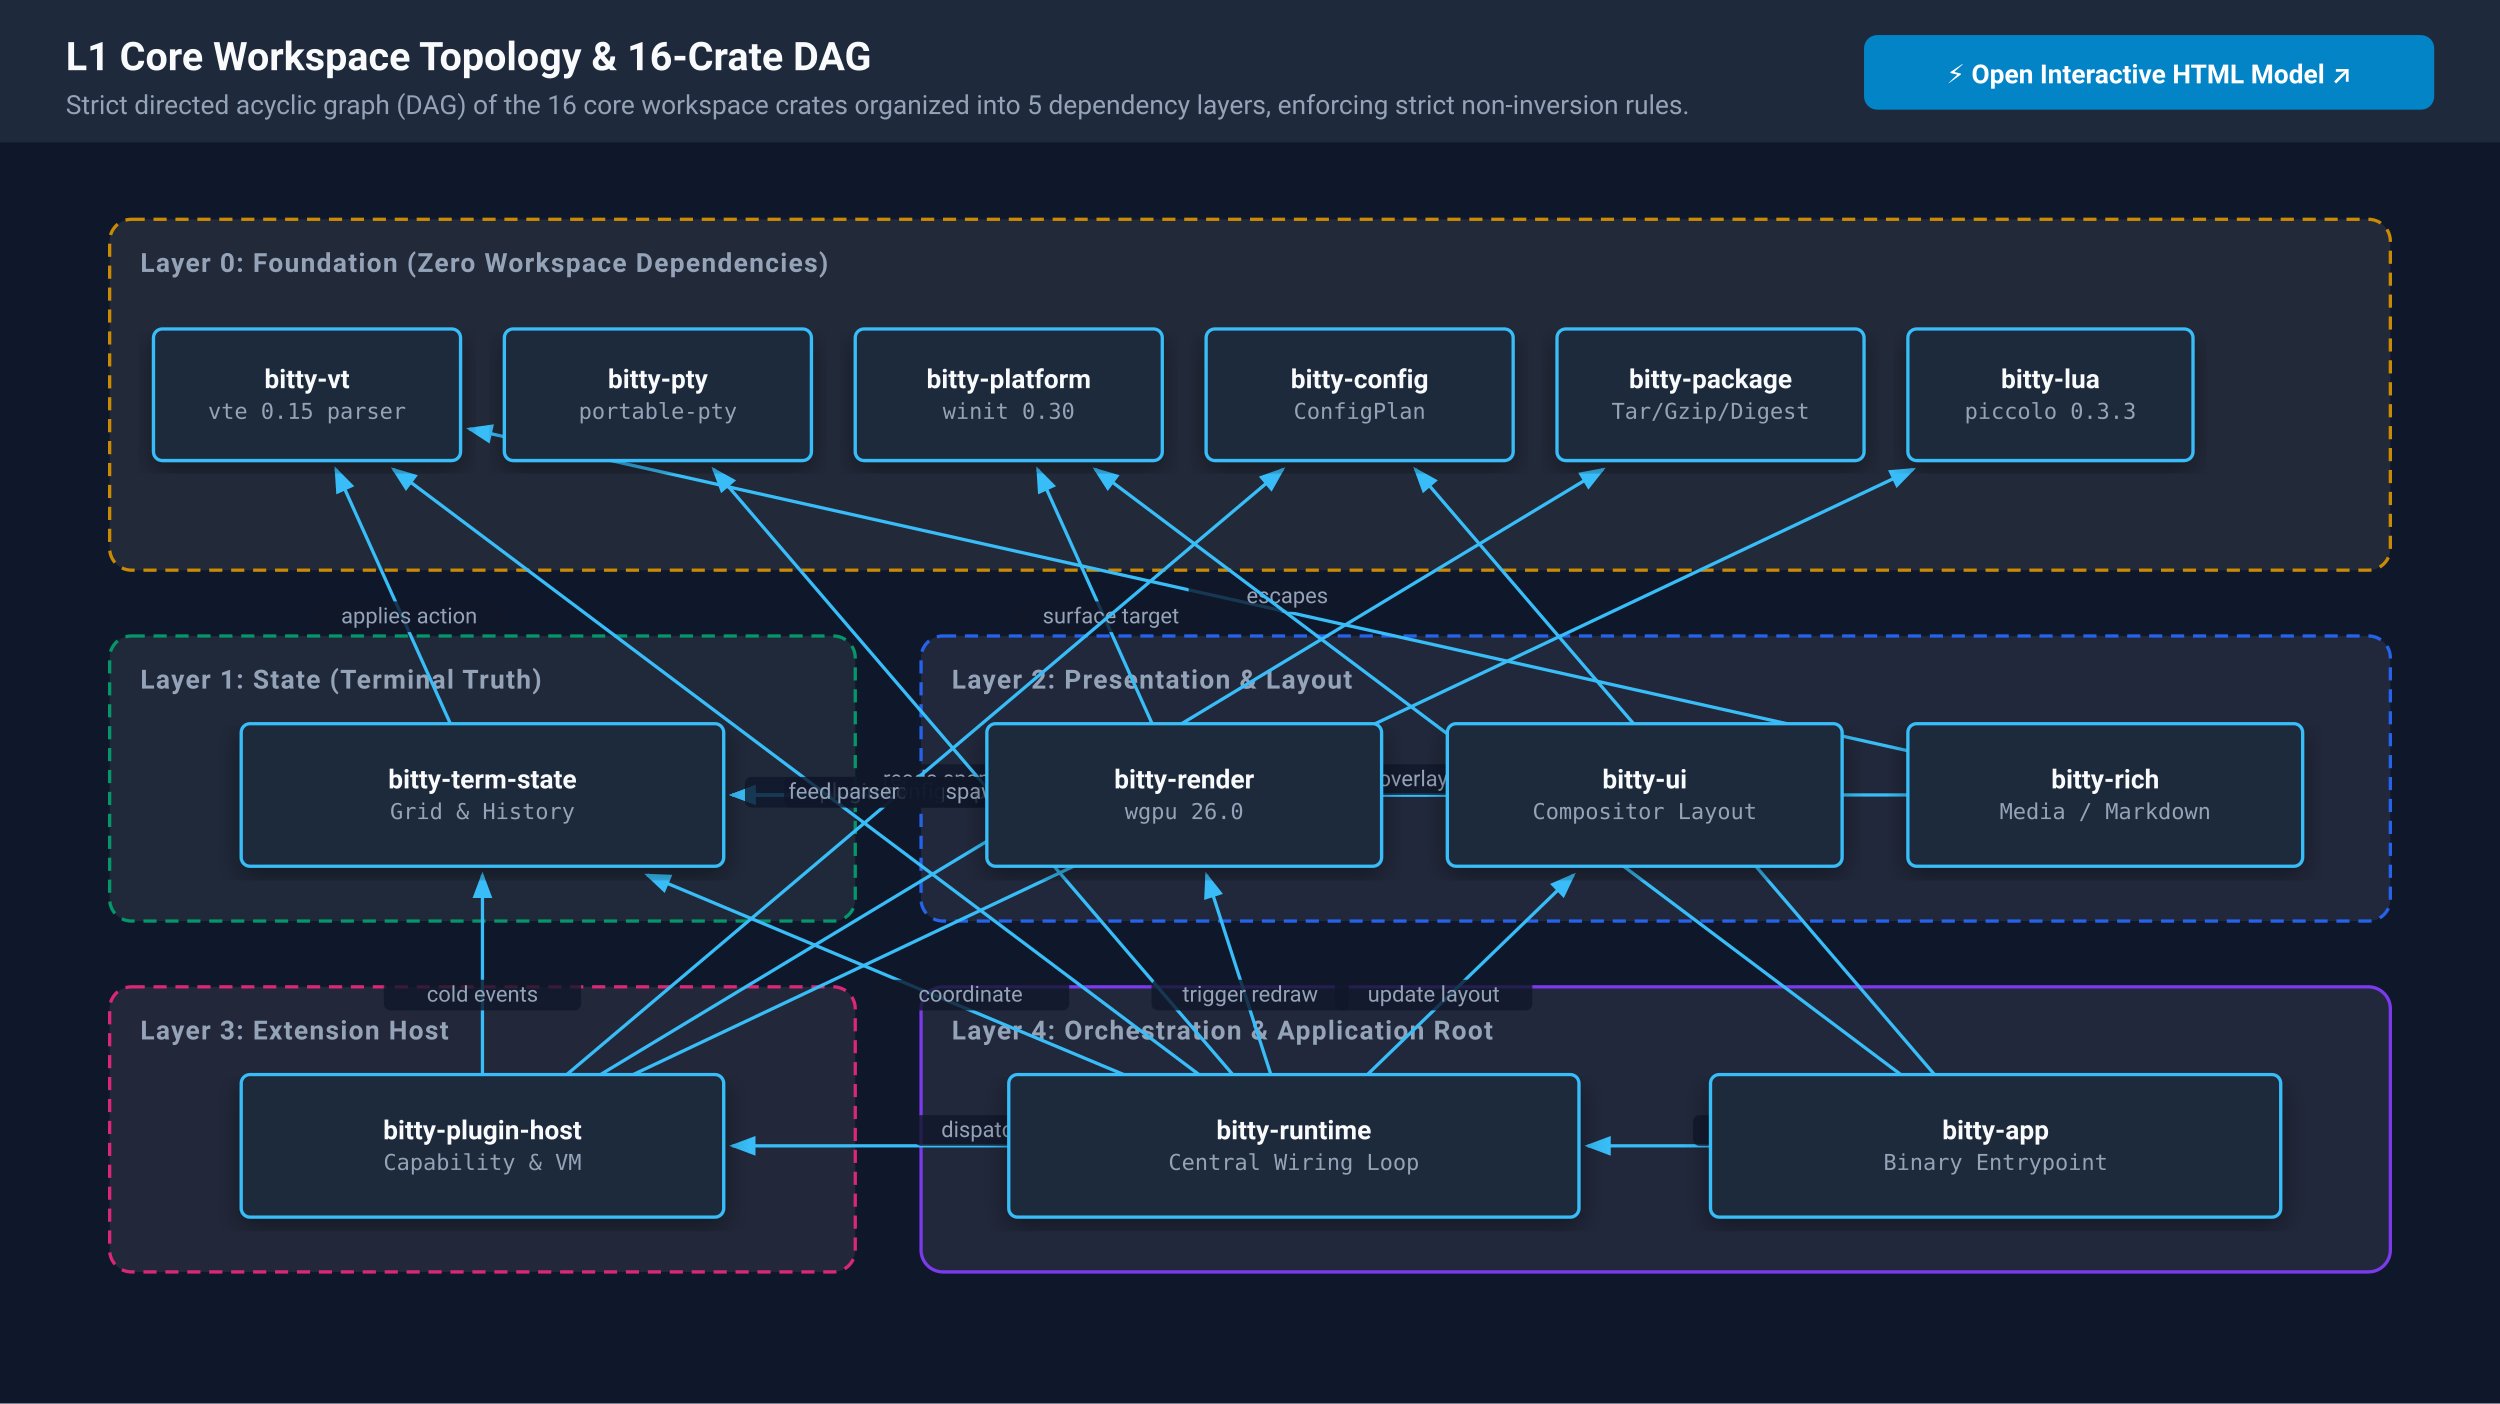
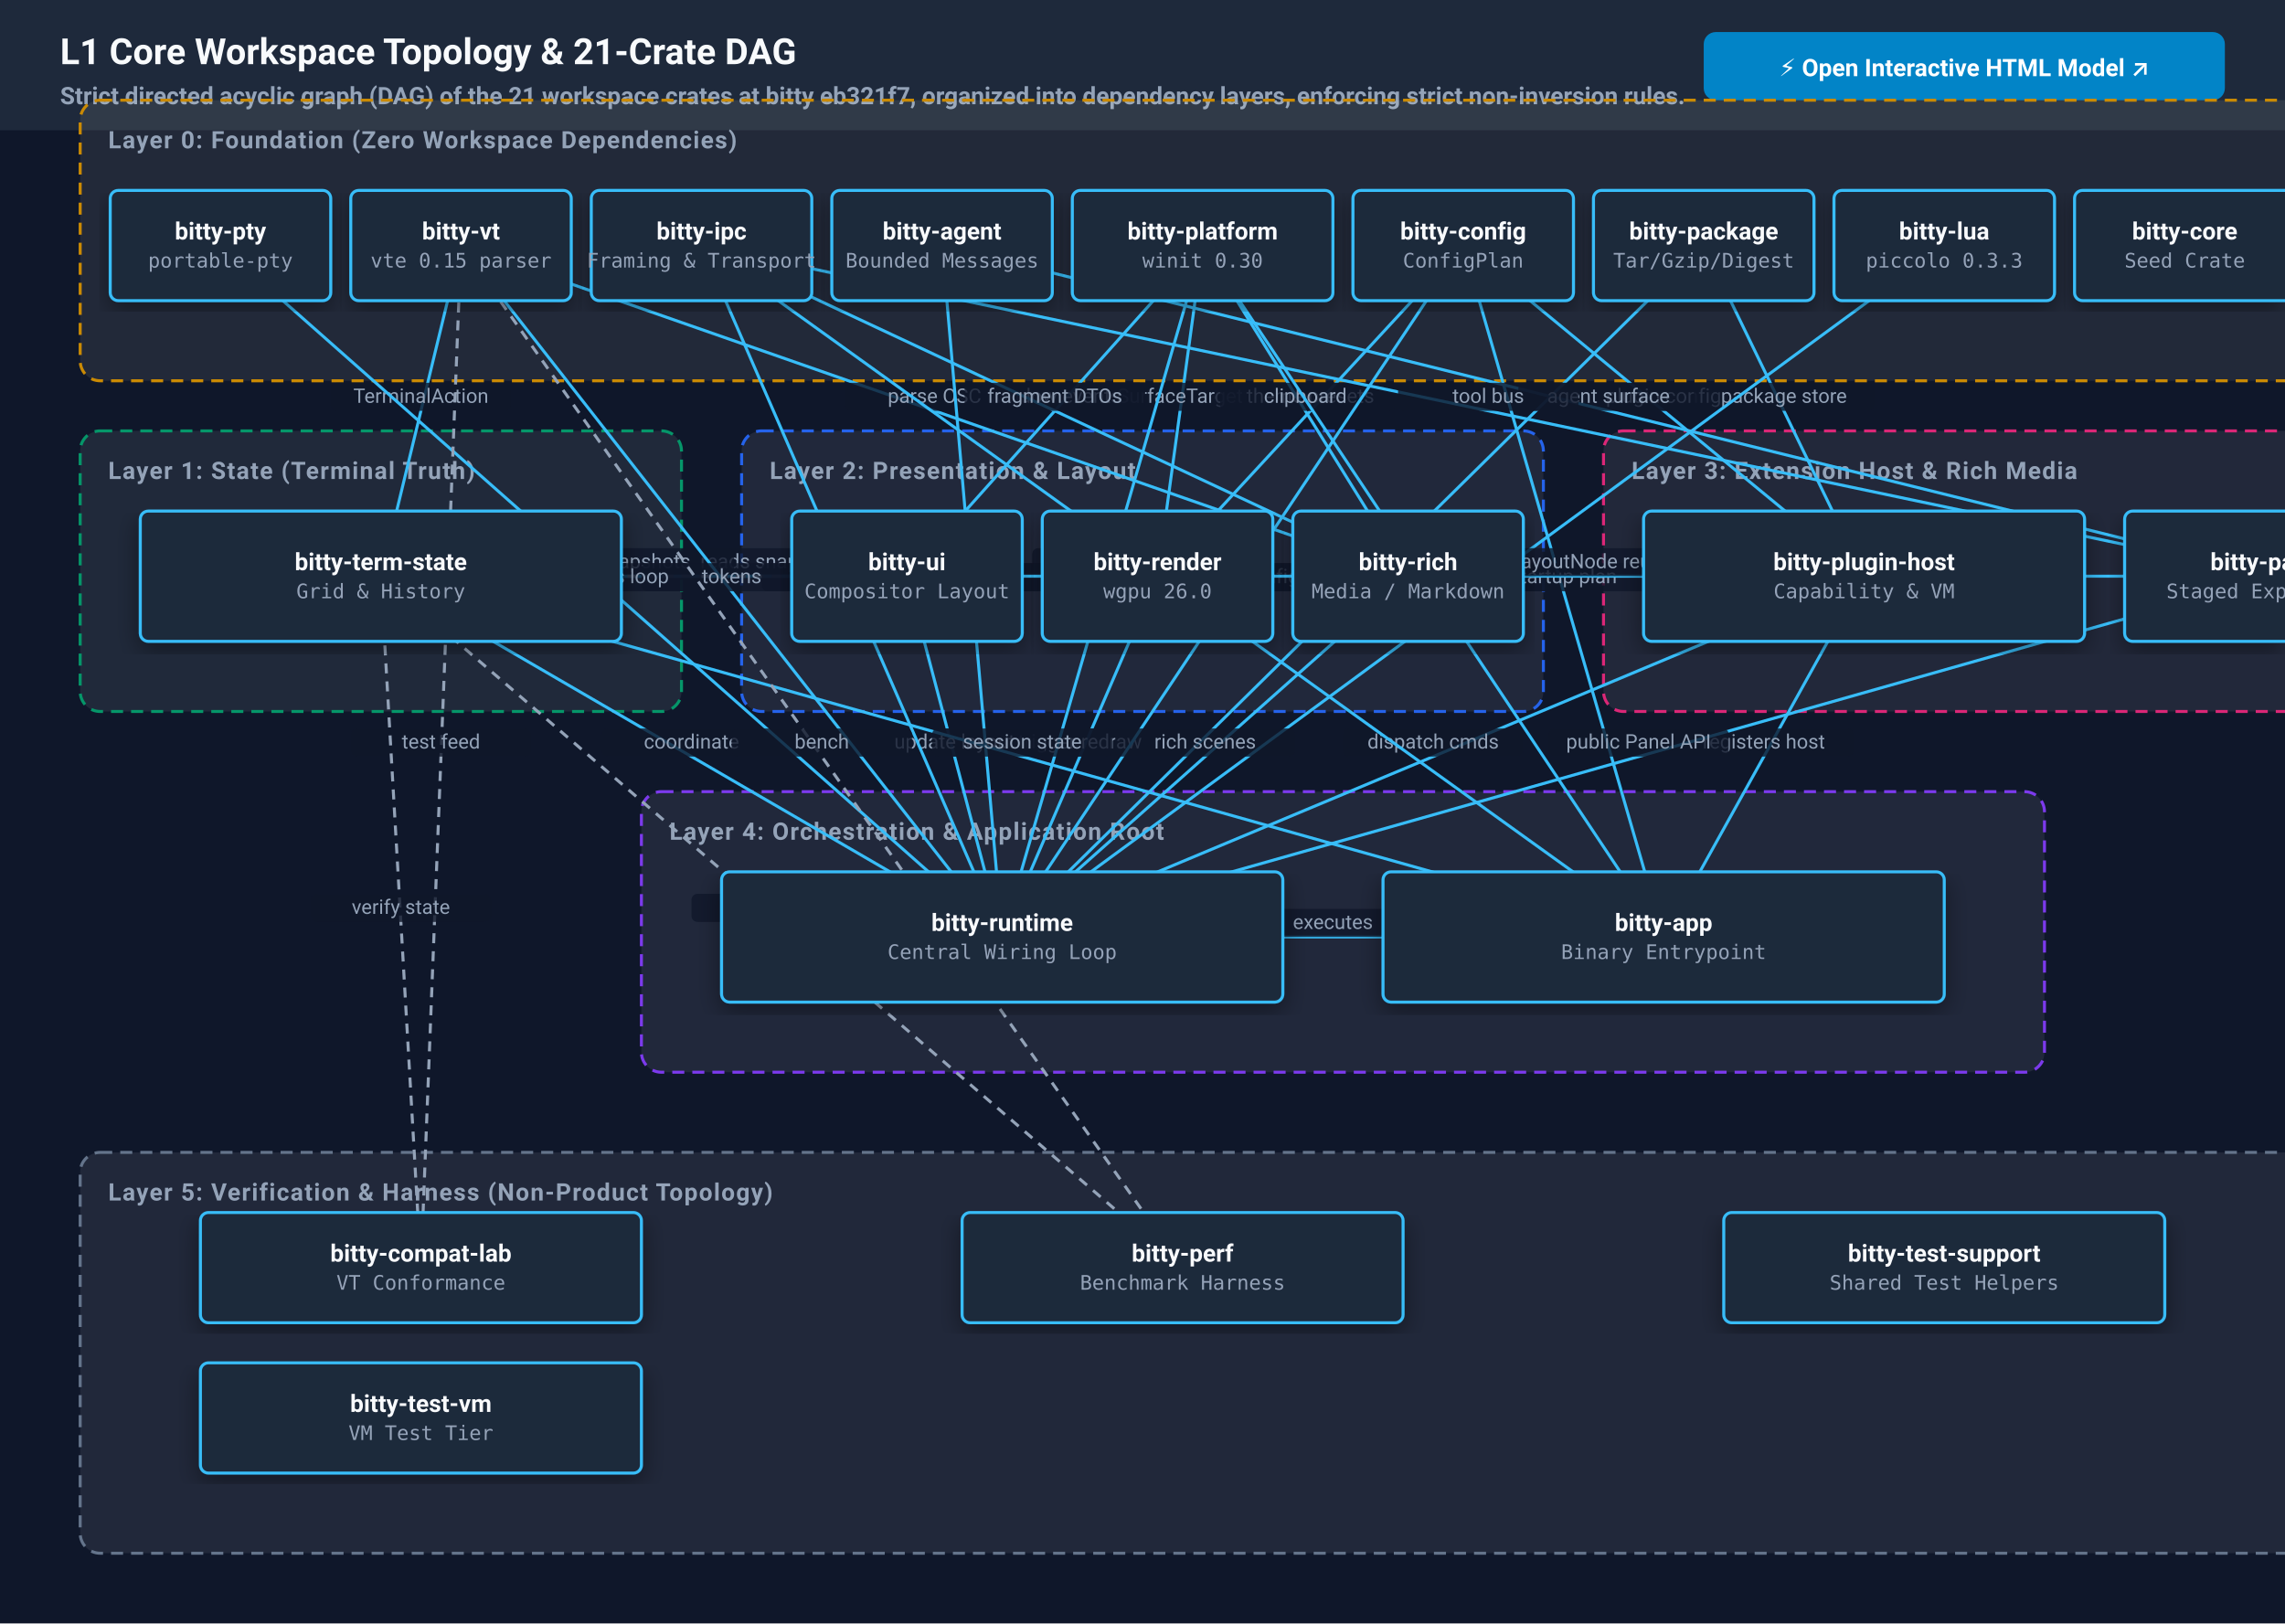
- <svg xmlns="http://www.w3.org/2000/svg" width="1140" height="640" viewBox="0 0 1140 640">
+ <svg xmlns="http://www.w3.org/2000/svg" width="1140" height="810" viewBox="0 0 1140 810">
  <defs>
    <marker id="arrow" markerWidth="8" markerHeight="6" refX="7" refY="3" orient="auto">
      <polygon points="0 0, 8 3, 0 6" fill="#38bdf8" />
    </marker>
    <marker id="arrow-dashed" markerWidth="8" markerHeight="6" refX="7" refY="3" orient="auto">
      <polygon points="0 0, 8 3, 0 6" fill="#94a3b8" />
    </marker>
    <filter id="shadow" x="-5%" y="-5%" width="110%" height="115%">
      <feDropShadow dx="0" dy="4" stdDeviation="6" flood-color="#000000" flood-opacity="0.4" />
    </filter>
  </defs>
  <style>
    .title { font-family: -apple-system, BlinkMacSystemFont, "Segoe UI", Roboto, sans-serif; font-size: 18px; font-weight: 700; fill: #f8fafc; }
-     .subtitle { font-family: -apple-system, BlinkMacSystemFont, "Segoe UI", Roboto, sans-serif; font-size: 12px; fill: #94a3b8; }
-     .badge { font-family: "JetBrains Mono", monospace; font-size: 11px; font-weight: 600; fill: #38bdf8; }
+     .subtitle { font-family: -apple-system, BlinkMacSystemFont, "Segoe UI", Roboto, sans-serif; font-size: 12px; font-weight: 700; fill: #94a3b8; }
    .group-label { font-family: -apple-system, BlinkMacSystemFont, "Segoe UI", Roboto, sans-serif; font-size: 12px; font-weight: 700; fill: #94a3b8; text-transform: uppercase; letter-spacing: 0.05em; }
    .node-title { font-family: -apple-system, BlinkMacSystemFont, "Segoe UI", Roboto, sans-serif; font-size: 12px; font-weight: 700; fill: #f8fafc; text-anchor: middle; }
    .node-sub { font-family: "JetBrains Mono", monospace; font-size: 10px; fill: #94a3b8; text-anchor: middle; }
-     .node-title-dark { font-family: -apple-system, BlinkMacSystemFont, "Segoe UI", Roboto, sans-serif; font-size: 12px; font-weight: 700; fill: #0f172a; text-anchor: middle; }
-     .node-sub-dark { font-family: "JetBrains Mono", monospace; font-size: 10px; fill: #334155; text-anchor: middle; }
    .edge-label { font-family: -apple-system, BlinkMacSystemFont, "Segoe UI", Roboto, sans-serif; font-size: 10px; fill: #94a3b8; text-anchor: middle; }
    .btn-link { font-family: -apple-system, BlinkMacSystemFont, "Segoe UI", Roboto, sans-serif; font-size: 12px; font-weight: 600; fill: #ffffff; }
  </style>
  <rect width="100%" height="100%" fill="#0f172a" />
  <rect x="0" y="0" width="1140" height="65" fill="#1e293b" />
-   <text x="30" y="32" class="title">L1 Core Workspace Topology &amp; 16-Crate DAG</text>
-   <text x="30" y="52" class="subtitle">Strict directed acyclic graph (DAG) of the 16 core workspace crates organized into 5 dependency layers, enforcing strict non-inversion rules.</text>
+   <text x="30" y="32" class="title">L1 Core Workspace Topology &amp; 21-Crate DAG</text>
+   <text x="30" y="52" class="subtitle">Strict directed acyclic graph (DAG) of the 21 workspace crates at bitty eb321f7, organized into dependency layers, enforcing strict non-inversion rules.</text>
  <a href="../interactive/01-core.html" target="_blank">
    <rect x="850" y="16" width="260" height="34" rx="6" fill="#0284c7" />
    <text x="980" y="38" class="btn-link" text-anchor="middle">⚡ Open Interactive HTML Model ↗</text>
  </a>
  <g id="group-foundation">
-     <rect x="50" y="100" width="1040" height="160" rx="10" fill="rgba(254, 252, 232, 0.08)" stroke="#ca8a04" stroke-width="1.5" stroke-dasharray="6,4" />
-     <text x="64" y="124" class="group-label">Layer 0: Foundation (Zero Workspace Dependencies)</text>
+     <rect x="40" y="50" width="1190" height="140" rx="10" fill="rgba(254, 252, 232, 0.08)" stroke="#ca8a04" stroke-width="1.5" stroke-dasharray="6,4" />
+     <text x="54" y="74" class="group-label">Layer 0: Foundation (Zero Workspace Dependencies)</text>
  </g>
  <g id="group-state">
-     <rect x="50" y="290" width="340" height="130" rx="10" fill="rgba(236, 253, 245, 0.08)" stroke="#059669" stroke-width="1.5" stroke-dasharray="6,4" />
-     <text x="64" y="314" class="group-label">Layer 1: State (Terminal Truth)</text>
+     <rect x="40" y="215" width="300" height="140" rx="10" fill="rgba(236, 253, 245, 0.08)" stroke="#059669" stroke-width="1.5" stroke-dasharray="6,4" />
+     <text x="54" y="239" class="group-label">Layer 1: State (Terminal Truth)</text>
  </g>
  <g id="group-presentation">
-     <rect x="420" y="290" width="670" height="130" rx="10" fill="rgba(239, 246, 255, 0.08)" stroke="#2563eb" stroke-width="1.5" stroke-dasharray="6,4" />
-     <text x="434" y="314" class="group-label">Layer 2: Presentation &amp; Layout</text>
+     <rect x="370" y="215" width="400" height="140" rx="10" fill="rgba(239, 246, 255, 0.08)" stroke="#2563eb" stroke-width="1.5" stroke-dasharray="6,4" />
+     <text x="384" y="239" class="group-label">Layer 2: Presentation &amp; Layout</text>
  </g>
  <g id="group-host">
-     <rect x="50" y="450" width="340" height="130" rx="10" fill="rgba(253, 242, 248, 0.08)" stroke="#db2777" stroke-width="1.5" stroke-dasharray="6,4" />
-     <text x="64" y="474" class="group-label">Layer 3: Extension Host</text>
+     <rect x="800" y="215" width="430" height="140" rx="10" fill="rgba(253, 242, 248, 0.08)" stroke="#db2777" stroke-width="1.5" stroke-dasharray="6,4" />
+     <text x="814" y="239" class="group-label">Layer 3: Extension Host &amp; Rich Media</text>
  </g>
  <g id="group-orchestration">
-     <rect x="420" y="450" width="670" height="130" rx="10" fill="rgba(245, 243, 255, 0.08)" stroke="#7c3aed" stroke-width="1.5" stroke-dasharray="none" />
-     <text x="434" y="474" class="group-label">Layer 4: Orchestration &amp; Application Root</text>
-   </g>
-   <line x1="220" y1="362.5" x2="153.151" y2="214" stroke="#38bdf8" stroke-width="1.5" marker-end="url(#arrow)" />
-   <rect x="141.575" y="274.25" width="90" height="14" rx="3" fill="#0f172a" fill-opacity="0.8" />
-   <text x="186.575" y="284.25" class="edge-label">applies action</text>
-   <line x1="540" y1="362.5" x2="334" y2="362.5" stroke="#38bdf8" stroke-width="1.5" marker-end="url(#arrow)" />
-   <rect x="392" y="348.5" width="90" height="14" rx="3" fill="#0f172a" fill-opacity="0.8" />
-   <text x="437" y="358.5" class="edge-label">reads snapshot</text>
-   <line x1="540" y1="362.5" x2="473.151" y2="214" stroke="#38bdf8" stroke-width="1.5" marker-end="url(#arrow)" />
-   <rect x="461.575" y="274.25" width="90" height="14" rx="3" fill="#0f172a" fill-opacity="0.8" />
-   <text x="506.575" y="284.25" class="edge-label">surface target</text>
-   <line x1="750" y1="362.5" x2="334" y2="362.5" stroke="#38bdf8" stroke-width="1.5" marker-end="url(#arrow)" />
-   <rect x="497" y="348.5" width="90" height="14" rx="3" fill="#0f172a" fill-opacity="0.8" />
-   <text x="542" y="358.5" class="edge-label">views</text>
-   <line x1="960" y1="362.5" x2="334" y2="362.5" stroke="#38bdf8" stroke-width="1.5" marker-end="url(#arrow)" />
-   <rect x="602" y="348.5" width="90" height="14" rx="3" fill="#0f172a" fill-opacity="0.8" />
-   <text x="647" y="358.5" class="edge-label">overlays</text>
-   <line x1="960" y1="362.5" x2="214" y2="195.579" stroke="#38bdf8" stroke-width="1.5" marker-end="url(#arrow)" />
-   <rect x="542" y="265.04" width="90" height="14" rx="3" fill="#0f172a" fill-opacity="0.8" />
-   <text x="587" y="275.04" class="edge-label">escapes</text>
-   <line x1="220" y1="522.5" x2="220" y2="399" stroke="#38bdf8" stroke-width="1.5" marker-end="url(#arrow)" />
-   <rect x="175" y="446.75" width="90" height="14" rx="3" fill="#0f172a" fill-opacity="0.8" />
-   <text x="220" y="456.75" class="edge-label">cold events</text>
-   <line x1="220" y1="522.5" x2="584.964" y2="214" stroke="#38bdf8" stroke-width="1.5" marker-end="url(#arrow)" />
-   <rect x="357.482" y="354.25" width="90" height="14" rx="3" fill="#0f172a" fill-opacity="0.8" />
-   <text x="402.482" y="364.25" class="edge-label">plugin config</text>
-   <line x1="220" y1="522.5" x2="730.949" y2="214" stroke="#38bdf8" stroke-width="1.5" marker-end="url(#arrow)" />
-   <rect x="430.474" y="354.25" width="90" height="14" rx="3" fill="#0f172a" fill-opacity="0.8" />
-   <text x="475.474" y="364.25" class="edge-label">package store</text>
-   <line x1="220" y1="522.5" x2="872.372" y2="214" stroke="#38bdf8" stroke-width="1.5" marker-end="url(#arrow)" />
-   <rect x="501.186" y="354.25" width="90" height="14" rx="3" fill="#0f172a" fill-opacity="0.8" />
-   <text x="546.186" y="364.25" class="edge-label">VM host</text>
-   <line x1="590" y1="522.5" x2="325.401" y2="214" stroke="#38bdf8" stroke-width="1.5" marker-end="url(#arrow)" />
-   <rect x="412.701" y="354.25" width="90" height="14" rx="3" fill="#0f172a" fill-opacity="0.8" />
-   <text x="457.701" y="364.25" class="edge-label">spawn child</text>
-   <line x1="590" y1="522.5" x2="179.416" y2="214" stroke="#38bdf8" stroke-width="1.5" marker-end="url(#arrow)" />
-   <rect x="339.708" y="354.25" width="90" height="14" rx="3" fill="#0f172a" fill-opacity="0.8" />
-   <text x="384.708" y="364.25" class="edge-label">feed parser</text>
-   <line x1="590" y1="522.5" x2="295.156" y2="399" stroke="#38bdf8" stroke-width="1.5" marker-end="url(#arrow)" />
-   <rect x="397.578" y="446.75" width="90" height="14" rx="3" fill="#0f172a" fill-opacity="0.8" />
-   <text x="442.578" y="456.75" class="edge-label">coordinate</text>
-   <line x1="590" y1="522.5" x2="550.156" y2="399" stroke="#38bdf8" stroke-width="1.5" marker-end="url(#arrow)" />
-   <rect x="525.078" y="446.75" width="90" height="14" rx="3" fill="#0f172a" fill-opacity="0.8" />
-   <text x="570.078" y="456.75" class="edge-label">trigger redraw</text>
-   <line x1="590" y1="522.5" x2="717.5" y2="399" stroke="#38bdf8" stroke-width="1.5" marker-end="url(#arrow)" />
-   <rect x="608.75" y="446.75" width="90" height="14" rx="3" fill="#0f172a" fill-opacity="0.8" />
-   <text x="653.75" y="456.75" class="edge-label">update layout</text>
-   <line x1="590" y1="522.5" x2="334" y2="522.5" stroke="#38bdf8" stroke-width="1.5" marker-end="url(#arrow)" />
-   <rect x="417" y="508.5" width="90" height="14" rx="3" fill="#0f172a" fill-opacity="0.8" />
-   <text x="462" y="518.5" class="edge-label">dispatch cmds</text>
-   <line x1="910" y1="522.5" x2="724" y2="522.5" stroke="#38bdf8" stroke-width="1.5" marker-end="url(#arrow)" />
-   <rect x="772" y="508.5" width="90" height="14" rx="3" fill="#0f172a" fill-opacity="0.8" />
-   <text x="817" y="518.5" class="edge-label">executes</text>
-   <line x1="910" y1="522.5" x2="499.416" y2="214" stroke="#38bdf8" stroke-width="1.5" marker-end="url(#arrow)" />
-   <rect x="659.708" y="354.25" width="90" height="14" rx="3" fill="#0f172a" fill-opacity="0.8" />
-   <text x="704.708" y="364.25" class="edge-label">creates window</text>
-   <line x1="910" y1="522.5" x2="645.401" y2="214" stroke="#38bdf8" stroke-width="1.5" marker-end="url(#arrow)" />
-   <rect x="732.701" y="354.25" width="90" height="14" rx="3" fill="#0f172a" fill-opacity="0.8" />
-   <text x="777.701" y="364.25" class="edge-label">loads config</text>
+     <rect x="320" y="395" width="700" height="140" rx="10" fill="rgba(245, 243, 255, 0.08)" stroke="#7c3aed" stroke-width="1.5" stroke-dasharray="6,4" />
+     <text x="334" y="419" class="group-label">Layer 4: Orchestration &amp; Application Root</text>
+   </g>
+   <g id="group-harness">
+     <rect x="40" y="575" width="1190" height="200" rx="10" fill="rgba(241, 245, 249, 0.08)" stroke="#64748b" stroke-width="1.5" stroke-dasharray="6,4" />
+     <text x="54" y="599" class="group-label">Layer 5: Verification &amp; Harness (Non-Product Topology)</text>
+   </g>
+   <line x1="190" y1="287.5" x2="230" y2="122.5" stroke-width="1.5" stroke="#38bdf8" marker-end="url(#arrow)" />
+   <rect x="165" y="191" width="90" height="14" rx="3" fill="#0f172a" fill-opacity="0.8" />
+   <text x="210" y="201" class="edge-label">TerminalAction</text>
+   <line x1="577.5" y1="287.5" x2="190" y2="287.5" stroke-width="1.5" stroke="#38bdf8" marker-end="url(#arrow)" />
+   <rect x="338.75" y="273.5" width="90" height="14" rx="3" fill="#0f172a" fill-opacity="0.8" />
+   <text x="383.75" y="283.5" class="edge-label">reads snapshot</text>
+   <line x1="577.5" y1="287.5" x2="600" y2="122.5" stroke-width="1.5" stroke="#38bdf8" marker-end="url(#arrow)" />
+   <rect x="543.75" y="191" width="90" height="14" rx="3" fill="#0f172a" fill-opacity="0.8" />
+   <text x="588.75" y="201" class="edge-label">SurfaceTarget</text>
+   <line x1="577.5" y1="287.5" x2="730" y2="122.5" stroke-width="1.5" stroke="#38bdf8" marker-end="url(#arrow)" />
+   <rect x="608.75" y="191" width="90" height="14" rx="3" fill="#0f172a" fill-opacity="0.8" />
+   <text x="653.75" y="201" class="edge-label">theme presets</text>
+   <line x1="600" y1="122.5" x2="452.5" y2="287.5" stroke-width="1.5" stroke="#38bdf8" marker-end="url(#arrow)" />
+   <rect x="481.25" y="191" width="90" height="14" rx="3" fill="#0f172a" fill-opacity="0.8" />
+   <text x="526.25" y="201" class="edge-label">window events</text>
+   <line x1="452.5" y1="287.5" x2="190" y2="287.5" stroke-width="1.5" stroke="#38bdf8" marker-end="url(#arrow)" />
+   <rect x="276.25" y="273.5" width="90" height="14" rx="3" fill="#0f172a" fill-opacity="0.8" />
+   <text x="321.25" y="283.5" class="edge-label">snapshots</text>
+   <line x1="702.5" y1="287.5" x2="190" y2="287.5" stroke-width="1.5" stroke="#38bdf8" marker-end="url(#arrow)" />
+   <rect x="401.25" y="273.5" width="90" height="14" rx="3" fill="#0f172a" fill-opacity="0.8" />
+   <text x="446.25" y="283.5" class="edge-label">anchors</text>
+   <line x1="702.5" y1="287.5" x2="230" y2="122.5" stroke-width="1.5" stroke="#38bdf8" marker-end="url(#arrow)" />
+   <rect x="421.25" y="191" width="90" height="14" rx="3" fill="#0f172a" fill-opacity="0.8" />
+   <text x="466.25" y="201" class="edge-label">parse OSC</text>
+   <line x1="702.5" y1="287.5" x2="600" y2="122.5" stroke-width="1.5" stroke="#38bdf8" marker-end="url(#arrow)" />
+   <rect x="606.25" y="191" width="90" height="14" rx="3" fill="#0f172a" fill-opacity="0.8" />
+   <text x="651.25" y="201" class="edge-label">clipboard</text>
+   <line x1="702.5" y1="287.5" x2="350" y2="122.5" stroke-width="1.5" stroke="#38bdf8" marker-end="url(#arrow)" />
+   <rect x="481.25" y="191" width="90" height="14" rx="3" fill="#0f172a" fill-opacity="0.8" />
+   <text x="526.25" y="201" class="edge-label">fragment DTOs</text>
+   <line x1="930" y1="287.5" x2="190" y2="287.5" stroke-width="1.5" stroke-dasharray="5,4" stroke="#94a3b8" marker-end="url(#arrow-dashed)" />
+   <rect x="515" y="273.5" width="90" height="14" rx="3" fill="#0f172a" fill-opacity="0.8" />
+   <text x="560" y="283.5" class="edge-label">cold events</text>
+   <line x1="930" y1="287.5" x2="730" y2="122.5" stroke-width="1.5" stroke="#38bdf8" marker-end="url(#arrow)" />
+   <rect x="785" y="191" width="90" height="14" rx="3" fill="#0f172a" fill-opacity="0.8" />
+   <text x="830" y="201" class="edge-label">plugin config</text>
+   <line x1="930" y1="287.5" x2="850" y2="122.5" stroke-width="1.5" stroke="#38bdf8" marker-end="url(#arrow)" />
+   <rect x="845" y="191" width="90" height="14" rx="3" fill="#0f172a" fill-opacity="0.8" />
+   <text x="890" y="201" class="edge-label">package store</text>
+   <line x1="500" y1="467.5" x2="230" y2="122.5" stroke-width="1.5" stroke="#38bdf8" marker-end="url(#arrow)" />
+   <rect x="320" y="281" width="90" height="14" rx="3" fill="#0f172a" fill-opacity="0.8" />
+   <text x="365" y="291" class="edge-label">tokens</text>
+   <line x1="500" y1="467.5" x2="190" y2="287.5" stroke-width="1.5" stroke="#38bdf8" marker-end="url(#arrow)" />
+   <rect x="300" y="363.5" width="90" height="14" rx="3" fill="#0f172a" fill-opacity="0.8" />
+   <text x="345" y="373.5" class="edge-label">coordinate</text>
+   <line x1="500" y1="467.5" x2="110" y2="122.5" stroke-width="1.5" stroke="#38bdf8" marker-end="url(#arrow)" />
+   <rect x="260" y="281" width="90" height="14" rx="3" fill="#0f172a" fill-opacity="0.8" />
+   <text x="305" y="291" class="edge-label">process loop</text>
+   <line x1="500" y1="467.5" x2="577.5" y2="287.5" stroke-width="1.5" stroke="#38bdf8" marker-end="url(#arrow)" />
+   <rect x="493.75" y="363.5" width="90" height="14" rx="3" fill="#0f172a" fill-opacity="0.8" />
+   <text x="538.75" y="373.5" class="edge-label">trigger redraw</text>
+   <line x1="500" y1="467.5" x2="600" y2="122.5" stroke-width="1.5" stroke="#38bdf8" marker-end="url(#arrow)" />
+   <rect x="505" y="281" width="90" height="14" rx="3" fill="#0f172a" fill-opacity="0.8" />
+   <text x="550" y="291" class="edge-label">event loop</text>
+   <line x1="500" y1="467.5" x2="452.5" y2="287.5" stroke-width="1.5" stroke="#38bdf8" marker-end="url(#arrow)" />
+   <rect x="431.25" y="363.5" width="90" height="14" rx="3" fill="#0f172a" fill-opacity="0.8" />
+   <text x="476.25" y="373.5" class="edge-label">update layout</text>
+   <line x1="500" y1="467.5" x2="930" y2="287.5" stroke-width="1.5" stroke="#38bdf8" marker-end="url(#arrow)" />
+   <rect x="670" y="363.5" width="90" height="14" rx="3" fill="#0f172a" fill-opacity="0.8" />
+   <text x="715" y="373.5" class="edge-label">dispatch cmds</text>
+   <line x1="500" y1="467.5" x2="730" y2="122.5" stroke-width="1.5" stroke="#38bdf8" marker-end="url(#arrow)" />
+   <rect x="570" y="281" width="90" height="14" rx="3" fill="#0f172a" fill-opacity="0.8" />
+   <text x="615" y="291" class="edge-label">RuntimeConfig</text>
+   <line x1="500" y1="467.5" x2="850" y2="122.5" stroke-width="1.5" stroke="#38bdf8" marker-end="url(#arrow)" />
+   <rect x="630" y="281" width="90" height="14" rx="3" fill="#0f172a" fill-opacity="0.8" />
+   <text x="675" y="291" class="edge-label">store</text>
+   <line x1="500" y1="467.5" x2="970" y2="122.5" stroke-width="1.5" stroke="#38bdf8" marker-end="url(#arrow)" />
+   <rect x="690" y="281" width="90" height="14" rx="3" fill="#0f172a" fill-opacity="0.8" />
+   <text x="735" y="291" class="edge-label">eval</text>
+   <line x1="500" y1="467.5" x2="350" y2="122.5" stroke-width="1.5" stroke="#38bdf8" marker-end="url(#arrow)" />
+   <rect x="380" y="281" width="90" height="14" rx="3" fill="#0f172a" fill-opacity="0.8" />
+   <text x="425" y="291" class="edge-label">IPC framing</text>
+   <line x1="500" y1="467.5" x2="470" y2="122.5" stroke-width="1.5" stroke="#38bdf8" marker-end="url(#arrow)" />
+   <rect x="440" y="281" width="90" height="14" rx="3" fill="#0f172a" fill-opacity="0.8" />
+   <text x="485" y="291" class="edge-label">agent state</text>
+   <line x1="500" y1="467.5" x2="702.5" y2="287.5" stroke-width="1.5" stroke="#38bdf8" marker-end="url(#arrow)" />
+   <rect x="556.25" y="363.5" width="90" height="14" rx="3" fill="#0f172a" fill-opacity="0.8" />
+   <text x="601.25" y="373.5" class="edge-label">rich scenes</text>
+   <line x1="830" y1="467.5" x2="500" y2="467.5" stroke-width="1.5" stroke="#38bdf8" marker-end="url(#arrow)" />
+   <rect x="620" y="453.5" width="90" height="14" rx="3" fill="#0f172a" fill-opacity="0.8" />
+   <text x="665" y="463.5" class="edge-label">executes</text>
+   <line x1="830" y1="467.5" x2="600" y2="122.5" stroke-width="1.5" stroke="#38bdf8" marker-end="url(#arrow)" />
+   <rect x="670" y="281" width="90" height="14" rx="3" fill="#0f172a" fill-opacity="0.8" />
+   <text x="715" y="291" class="edge-label">owns window</text>
+   <line x1="830" y1="467.5" x2="730" y2="122.5" stroke-width="1.5" stroke="#38bdf8" marker-end="url(#arrow)" />
+   <rect x="735" y="281" width="90" height="14" rx="3" fill="#0f172a" fill-opacity="0.8" />
+   <text x="780" y="291" class="edge-label">startup plan</text>
+   <line x1="830" y1="467.5" x2="350" y2="122.5" stroke-width="1.5" stroke="#38bdf8" marker-end="url(#arrow)" />
+   <rect x="545" y="281" width="90" height="14" rx="3" fill="#0f172a" fill-opacity="0.8" />
+   <text x="590" y="291" class="edge-label">IPC server</text>
+   <line x1="830" y1="467.5" x2="930" y2="287.5" stroke-width="1.5" stroke="#38bdf8" marker-end="url(#arrow)" />
+   <rect x="835" y="363.5" width="90" height="14" rx="3" fill="#0f172a" fill-opacity="0.8" />
+   <text x="880" y="373.5" class="edge-label">registers host</text>
+   <line x1="830" y1="467.5" x2="190" y2="287.5" stroke-width="1.5" stroke="#38bdf8" marker-end="url(#arrow)" />
+   <rect x="465" y="363.5" width="90" height="14" rx="3" fill="#0f172a" fill-opacity="0.8" />
+   <text x="510" y="373.5" class="edge-label">session state</text>
+   <line x1="210" y1="632.5" x2="230" y2="122.5" stroke-width="1.5" stroke-dasharray="5,4" stroke="#94a3b8" marker-end="url(#arrow-dashed)" />
+   <rect x="175" y="363.5" width="90" height="14" rx="3" fill="#0f172a" fill-opacity="0.8" />
+   <text x="220" y="373.5" class="edge-label">test feed</text>
+   <line x1="210" y1="632.5" x2="190" y2="287.5" stroke-width="1.5" stroke-dasharray="5,4" stroke="#94a3b8" marker-end="url(#arrow-dashed)" />
+   <rect x="155" y="446" width="90" height="14" rx="3" fill="#0f172a" fill-opacity="0.8" />
+   <text x="200" y="456" class="edge-label">verify state</text>
+   <line x1="590" y1="632.5" x2="190" y2="287.5" stroke-width="1.5" stroke-dasharray="5,4" stroke="#94a3b8" marker-end="url(#arrow-dashed)" />
+   <rect x="345" y="446" width="90" height="14" rx="3" fill="#0f172a" fill-opacity="0.8" />
+   <text x="390" y="456" class="edge-label">bench</text>
+   <line x1="590" y1="632.5" x2="230" y2="122.5" stroke-width="1.5" stroke-dasharray="5,4" stroke="#94a3b8" marker-end="url(#arrow-dashed)" />
+   <rect x="365" y="363.5" width="90" height="14" rx="3" fill="#0f172a" fill-opacity="0.8" />
+   <text x="410" y="373.5" class="edge-label">bench</text>
+   <line x1="1135" y1="287.5" x2="500" y2="467.5" stroke-width="1.5" stroke="#38bdf8" marker-end="url(#arrow)" />
+   <rect x="772.5" y="363.5" width="90" height="14" rx="3" fill="#0f172a" fill-opacity="0.8" />
+   <text x="817.5" y="373.5" class="edge-label">public Panel API</text>
+   <line x1="1135" y1="287.5" x2="452.5" y2="287.5" stroke-width="1.5" stroke="#38bdf8" marker-end="url(#arrow)" />
+   <rect x="748.75" y="273.5" width="90" height="14" rx="3" fill="#0f172a" fill-opacity="0.8" />
+   <text x="793.75" y="283.5" class="edge-label">LayoutNode reuse</text>
+   <line x1="1135" y1="287.5" x2="470" y2="122.5" stroke-width="1.5" stroke="#38bdf8" marker-end="url(#arrow)" />
+   <rect x="757.5" y="191" width="90" height="14" rx="3" fill="#0f172a" fill-opacity="0.8" />
+   <text x="802.5" y="201" class="edge-label">agent surface</text>
+   <line x1="1135" y1="287.5" x2="350" y2="122.5" stroke-width="1.5" stroke="#38bdf8" marker-end="url(#arrow)" />
+   <rect x="697.5" y="191" width="90" height="14" rx="3" fill="#0f172a" fill-opacity="0.8" />
+   <text x="742.5" y="201" class="edge-label">tool bus</text>
+   <g id="node-pty" filter="url(#shadow)">
+     <a href="../interactive/01-core.html" target="_blank">
+       <rect x="55" y="95" width="110" height="55" rx="4" fill="#1e293b" stroke="#38bdf8" stroke-width="1.5" />
+     </a>
+     <text x="110" y="119.5" class="node-title">bitty-pty</text>
+     <text x="110" y="133.5" class="node-sub">portable-pty</text>
+   </g>
  <g id="node-vt" filter="url(#shadow)">
    <a href="../interactive/01-core.html" target="_blank">
-       <rect x="70" y="150" width="140" height="60" rx="4" fill="#1e293b" stroke="#38bdf8" stroke-width="1.5" />
-     </a>
-     <text x="140" y="177" class="node-title">bitty-vt</text>
-     <text x="140" y="191" class="node-sub">vte 0.15 parser</text>
-   </g>
-   <g id="node-pty" filter="url(#shadow)">
-     <a href="../interactive/01-core.html" target="_blank">
-       <rect x="230" y="150" width="140" height="60" rx="4" fill="#1e293b" stroke="#38bdf8" stroke-width="1.5" />
-     </a>
-     <text x="300" y="177" class="node-title">bitty-pty</text>
-     <text x="300" y="191" class="node-sub">portable-pty</text>
+       <rect x="175" y="95" width="110" height="55" rx="4" fill="#1e293b" stroke="#38bdf8" stroke-width="1.5" />
+     </a>
+     <text x="230" y="119.5" class="node-title">bitty-vt</text>
+     <text x="230" y="133.5" class="node-sub">vte 0.15 parser</text>
+   </g>
+   <g id="node-ipc" filter="url(#shadow)">
+     <a href="../interactive/01-core.html" target="_blank">
+       <rect x="295" y="95" width="110" height="55" rx="4" fill="#1e293b" stroke="#38bdf8" stroke-width="1.5" />
+     </a>
+     <text x="350" y="119.5" class="node-title">bitty-ipc</text>
+     <text x="350" y="133.5" class="node-sub">Framing &amp; Transport</text>
+   </g>
+   <g id="node-agent" filter="url(#shadow)">
+     <a href="../interactive/01-core.html" target="_blank">
+       <rect x="415" y="95" width="110" height="55" rx="4" fill="#1e293b" stroke="#38bdf8" stroke-width="1.5" />
+     </a>
+     <text x="470" y="119.5" class="node-title">bitty-agent</text>
+     <text x="470" y="133.5" class="node-sub">Bounded Messages</text>
  </g>
  <g id="node-platform" filter="url(#shadow)">
    <a href="../interactive/01-core.html" target="_blank">
-       <rect x="390" y="150" width="140" height="60" rx="4" fill="#1e293b" stroke="#38bdf8" stroke-width="1.5" />
-     </a>
-     <text x="460" y="177" class="node-title">bitty-platform</text>
-     <text x="460" y="191" class="node-sub">winit 0.30</text>
+       <rect x="535" y="95" width="130" height="55" rx="4" fill="#1e293b" stroke="#38bdf8" stroke-width="1.5" />
+     </a>
+     <text x="600" y="119.5" class="node-title">bitty-platform</text>
+     <text x="600" y="133.5" class="node-sub">winit 0.30</text>
  </g>
  <g id="node-config" filter="url(#shadow)">
    <a href="../interactive/01-core.html" target="_blank">
-       <rect x="550" y="150" width="140" height="60" rx="4" fill="#1e293b" stroke="#38bdf8" stroke-width="1.5" />
-     </a>
-     <text x="620" y="177" class="node-title">bitty-config</text>
-     <text x="620" y="191" class="node-sub">ConfigPlan</text>
+       <rect x="675" y="95" width="110" height="55" rx="4" fill="#1e293b" stroke="#38bdf8" stroke-width="1.5" />
+     </a>
+     <text x="730" y="119.5" class="node-title">bitty-config</text>
+     <text x="730" y="133.5" class="node-sub">ConfigPlan</text>
  </g>
  <g id="node-package" filter="url(#shadow)">
    <a href="../interactive/01-core.html" target="_blank">
-       <rect x="710" y="150" width="140" height="60" rx="4" fill="#1e293b" stroke="#38bdf8" stroke-width="1.5" />
-     </a>
-     <text x="780" y="177" class="node-title">bitty-package</text>
-     <text x="780" y="191" class="node-sub">Tar/Gzip/Digest</text>
+       <rect x="795" y="95" width="110" height="55" rx="4" fill="#1e293b" stroke="#38bdf8" stroke-width="1.5" />
+     </a>
+     <text x="850" y="119.5" class="node-title">bitty-package</text>
+     <text x="850" y="133.5" class="node-sub">Tar/Gzip/Digest</text>
  </g>
  <g id="node-lua" filter="url(#shadow)">
    <a href="../interactive/01-core.html" target="_blank">
-       <rect x="870" y="150" width="130" height="60" rx="4" fill="#1e293b" stroke="#38bdf8" stroke-width="1.5" />
-     </a>
-     <text x="935" y="177" class="node-title">bitty-lua</text>
-     <text x="935" y="191" class="node-sub">piccolo 0.3.3</text>
+       <rect x="915" y="95" width="110" height="55" rx="4" fill="#1e293b" stroke="#38bdf8" stroke-width="1.5" />
+     </a>
+     <text x="970" y="119.5" class="node-title">bitty-lua</text>
+     <text x="970" y="133.5" class="node-sub">piccolo 0.3.3</text>
+   </g>
+   <g id="node-core" filter="url(#shadow)">
+     <a href="../interactive/01-core.html" target="_blank">
+       <rect x="1035" y="95" width="110" height="55" rx="4" fill="#1e293b" stroke="#38bdf8" stroke-width="1.5" />
+     </a>
+     <text x="1090" y="119.5" class="node-title">bitty-core</text>
+     <text x="1090" y="133.5" class="node-sub">Seed Crate</text>
  </g>
  <g id="node-term_state" filter="url(#shadow)">
    <a href="../interactive/01-core.html" target="_blank">
-       <rect x="110" y="330" width="220" height="65" rx="4" fill="#1e293b" stroke="#38bdf8" stroke-width="1.5" />
-     </a>
-     <text x="220" y="359.5" class="node-title">bitty-term-state</text>
-     <text x="220" y="373.5" class="node-sub">Grid &amp; History</text>
+       <rect x="70" y="255" width="240" height="65" rx="4" fill="#1e293b" stroke="#38bdf8" stroke-width="1.5" />
+     </a>
+     <text x="190" y="284.5" class="node-title">bitty-term-state</text>
+     <text x="190" y="298.5" class="node-sub">Grid &amp; History</text>
+   </g>
+   <g id="node-ui" filter="url(#shadow)">
+     <a href="../interactive/01-core.html" target="_blank">
+       <rect x="395" y="255" width="115" height="65" rx="4" fill="#1e293b" stroke="#38bdf8" stroke-width="1.5" />
+     </a>
+     <text x="452.5" y="284.5" class="node-title">bitty-ui</text>
+     <text x="452.5" y="298.5" class="node-sub">Compositor Layout</text>
  </g>
  <g id="node-render" filter="url(#shadow)">
    <a href="../interactive/01-core.html" target="_blank">
-       <rect x="450" y="330" width="180" height="65" rx="4" fill="#1e293b" stroke="#38bdf8" stroke-width="1.5" />
-     </a>
-     <text x="540" y="359.5" class="node-title">bitty-render</text>
-     <text x="540" y="373.5" class="node-sub">wgpu 26.0</text>
-   </g>
-   <g id="node-ui" filter="url(#shadow)">
-     <a href="../interactive/01-core.html" target="_blank">
-       <rect x="660" y="330" width="180" height="65" rx="4" fill="#1e293b" stroke="#38bdf8" stroke-width="1.5" />
-     </a>
-     <text x="750" y="359.5" class="node-title">bitty-ui</text>
-     <text x="750" y="373.5" class="node-sub">Compositor Layout</text>
+       <rect x="520" y="255" width="115" height="65" rx="4" fill="#1e293b" stroke="#38bdf8" stroke-width="1.5" />
+     </a>
+     <text x="577.5" y="284.5" class="node-title">bitty-render</text>
+     <text x="577.5" y="298.5" class="node-sub">wgpu 26.0</text>
  </g>
  <g id="node-rich" filter="url(#shadow)">
    <a href="../interactive/01-core.html" target="_blank">
-       <rect x="870" y="330" width="180" height="65" rx="4" fill="#1e293b" stroke="#38bdf8" stroke-width="1.5" />
-     </a>
-     <text x="960" y="359.5" class="node-title">bitty-rich</text>
-     <text x="960" y="373.5" class="node-sub">Media / Markdown</text>
+       <rect x="645" y="255" width="115" height="65" rx="4" fill="#1e293b" stroke="#38bdf8" stroke-width="1.5" />
+     </a>
+     <text x="702.5" y="284.5" class="node-title">bitty-rich</text>
+     <text x="702.5" y="298.5" class="node-sub">Media / Markdown</text>
  </g>
  <g id="node-plugin_host" filter="url(#shadow)">
    <a href="../interactive/01-core.html" target="_blank">
-       <rect x="110" y="490" width="220" height="65" rx="4" fill="#1e293b" stroke="#38bdf8" stroke-width="1.5" />
-     </a>
-     <text x="220" y="519.5" class="node-title">bitty-plugin-host</text>
-     <text x="220" y="533.5" class="node-sub">Capability &amp; VM</text>
+       <rect x="820" y="255" width="220" height="65" rx="4" fill="#1e293b" stroke="#38bdf8" stroke-width="1.5" />
+     </a>
+     <text x="930" y="284.5" class="node-title">bitty-plugin-host</text>
+     <text x="930" y="298.5" class="node-sub">Capability &amp; VM</text>
  </g>
  <g id="node-runtime" filter="url(#shadow)">
    <a href="../interactive/01-core.html" target="_blank">
-       <rect x="460" y="490" width="260" height="65" rx="4" fill="#1e293b" stroke="#38bdf8" stroke-width="1.5" />
-     </a>
-     <text x="590" y="519.5" class="node-title">bitty-runtime</text>
-     <text x="590" y="533.5" class="node-sub">Central Wiring Loop</text>
+       <rect x="360" y="435" width="280" height="65" rx="4" fill="#1e293b" stroke="#38bdf8" stroke-width="1.5" />
+     </a>
+     <text x="500" y="464.5" class="node-title">bitty-runtime</text>
+     <text x="500" y="478.5" class="node-sub">Central Wiring Loop</text>
  </g>
  <g id="node-app" filter="url(#shadow)">
    <a href="../interactive/01-core.html" target="_blank">
-       <rect x="780" y="490" width="260" height="65" rx="4" fill="#1e293b" stroke="#38bdf8" stroke-width="1.5" />
-     </a>
-     <text x="910" y="519.5" class="node-title">bitty-app</text>
-     <text x="910" y="533.5" class="node-sub">Binary Entrypoint</text>
+       <rect x="690" y="435" width="280" height="65" rx="4" fill="#1e293b" stroke="#38bdf8" stroke-width="1.5" />
+     </a>
+     <text x="830" y="464.5" class="node-title">bitty-app</text>
+     <text x="830" y="478.5" class="node-sub">Binary Entrypoint</text>
+   </g>
+   <g id="node-compat_lab" filter="url(#shadow)">
+     <a href="../interactive/01-core.html" target="_blank">
+       <rect x="100" y="605" width="220" height="55" rx="4" fill="#1e293b" stroke="#38bdf8" stroke-width="1.5" />
+     </a>
+     <text x="210" y="629.5" class="node-title">bitty-compat-lab</text>
+     <text x="210" y="643.5" class="node-sub">VT Conformance</text>
+   </g>
+   <g id="node-perf" filter="url(#shadow)">
+     <a href="../interactive/01-core.html" target="_blank">
+       <rect x="480" y="605" width="220" height="55" rx="4" fill="#1e293b" stroke="#38bdf8" stroke-width="1.5" />
+     </a>
+     <text x="590" y="629.5" class="node-title">bitty-perf</text>
+     <text x="590" y="643.5" class="node-sub">Benchmark Harness</text>
+   </g>
+   <g id="node-test_support" filter="url(#shadow)">
+     <a href="../interactive/01-core.html" target="_blank">
+       <rect x="860" y="605" width="220" height="55" rx="4" fill="#1e293b" stroke="#38bdf8" stroke-width="1.5" />
+     </a>
+     <text x="970" y="629.5" class="node-title">bitty-test-support</text>
+     <text x="970" y="643.5" class="node-sub">Shared Test Helpers</text>
+   </g>
+   <g id="node-test_vm" filter="url(#shadow)">
+     <a href="../interactive/01-core.html" target="_blank">
+       <rect x="100" y="680" width="220" height="55" rx="4" fill="#1e293b" stroke="#38bdf8" stroke-width="1.5" />
+     </a>
+     <text x="210" y="704.5" class="node-title">bitty-test-vm</text>
+     <text x="210" y="718.5" class="node-sub">VM Test Tier</text>
+   </g>
+   <g id="node-panels" filter="url(#shadow)">
+     <a href="../interactive/01-core.html" target="_blank">
+       <rect x="1060" y="255" width="150" height="65" rx="4" fill="#1e293b" stroke="#38bdf8" stroke-width="1.5" />
+     </a>
+     <text x="1135" y="284.5" class="node-title">bitty-panels</text>
+     <text x="1135" y="298.5" class="node-sub">Staged Experiences</text>
  </g>
</svg>
